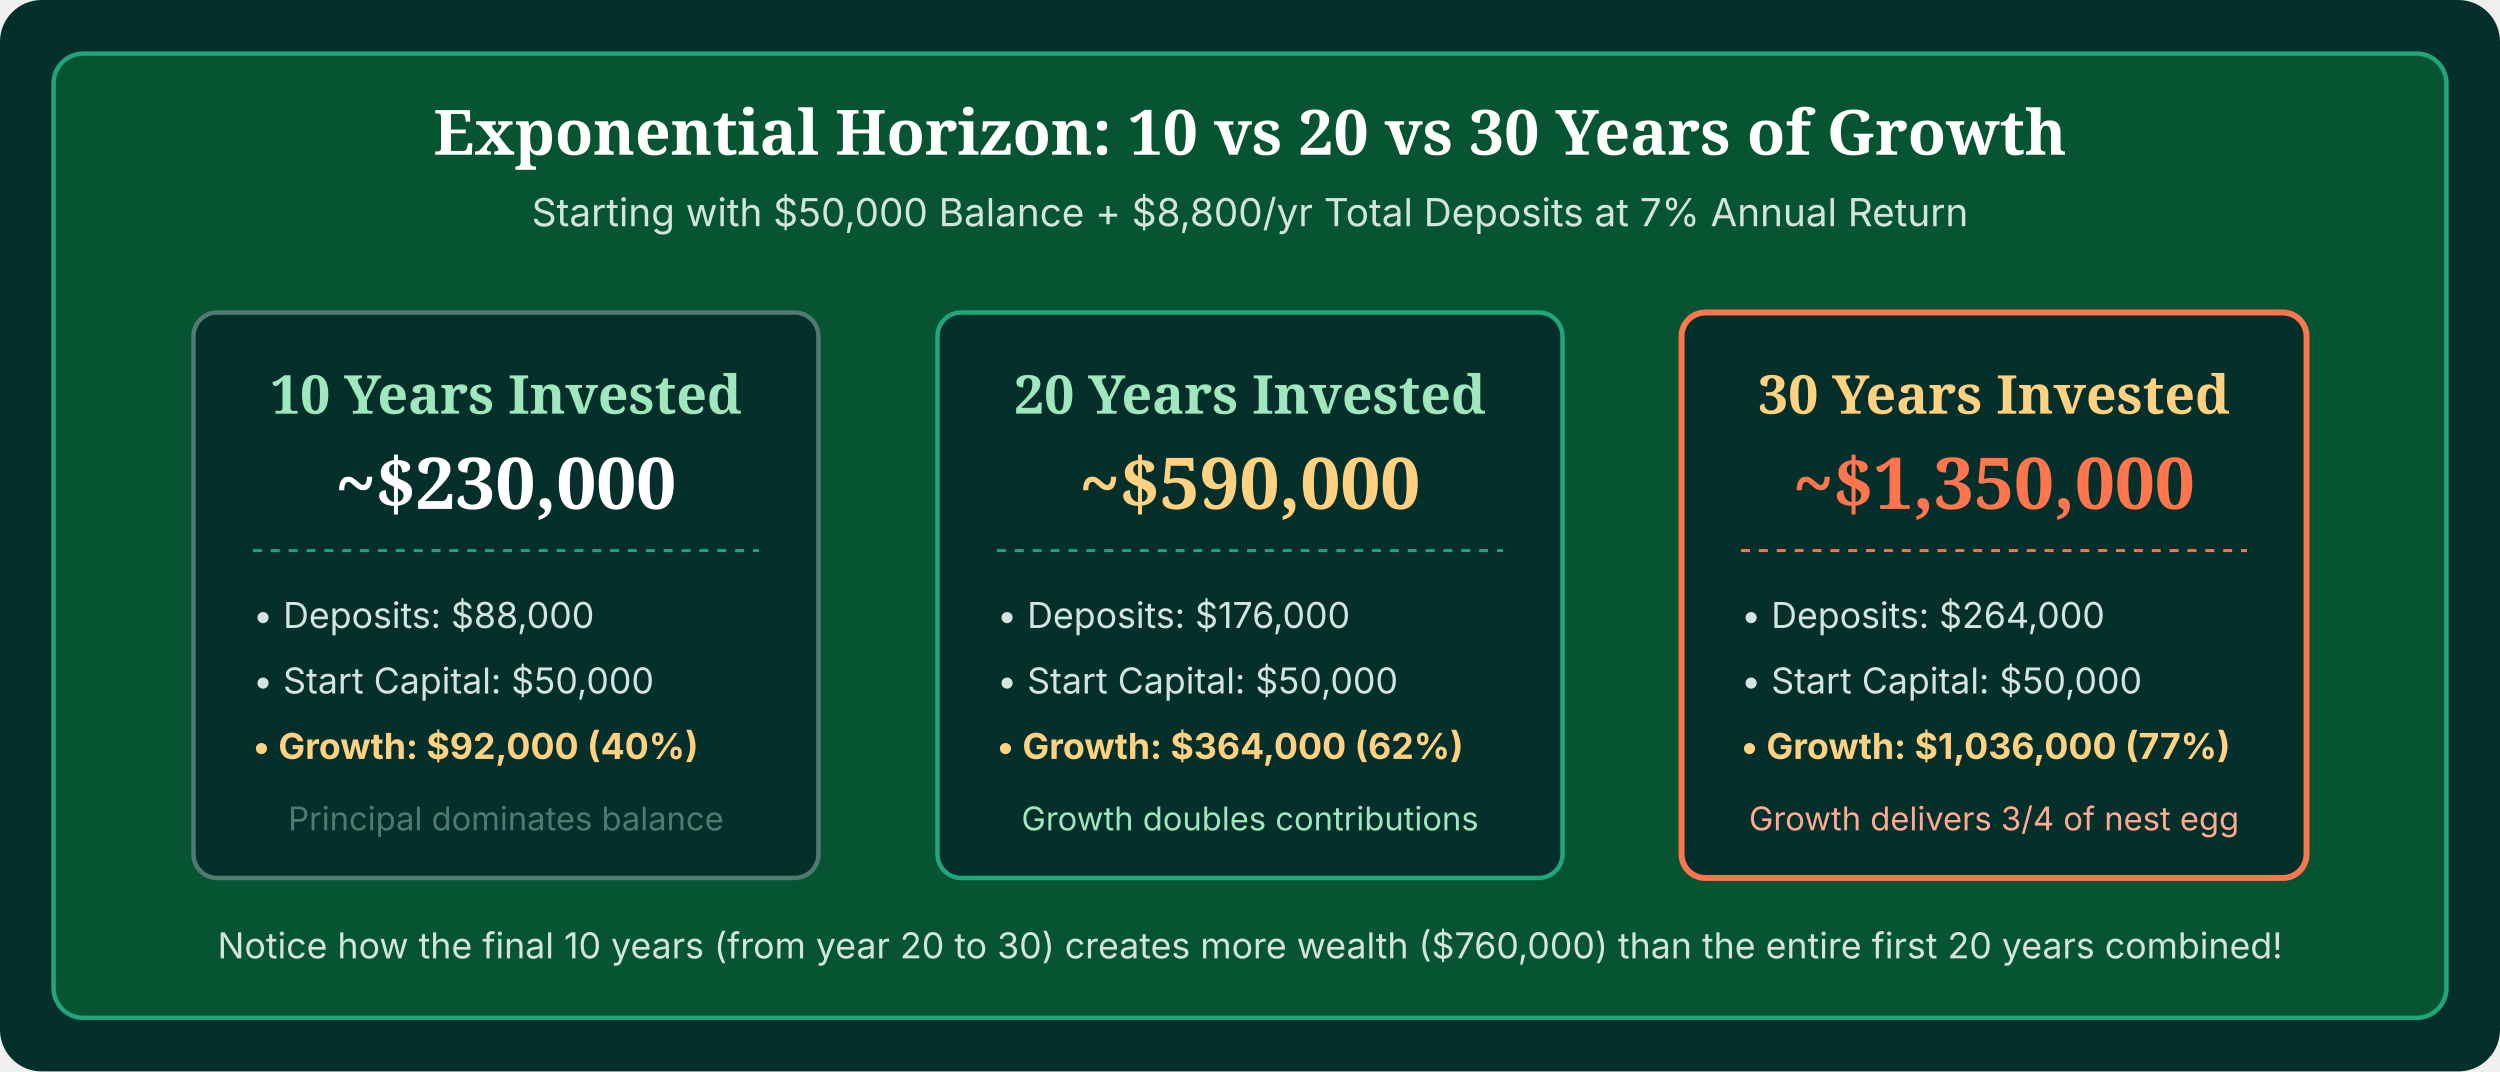
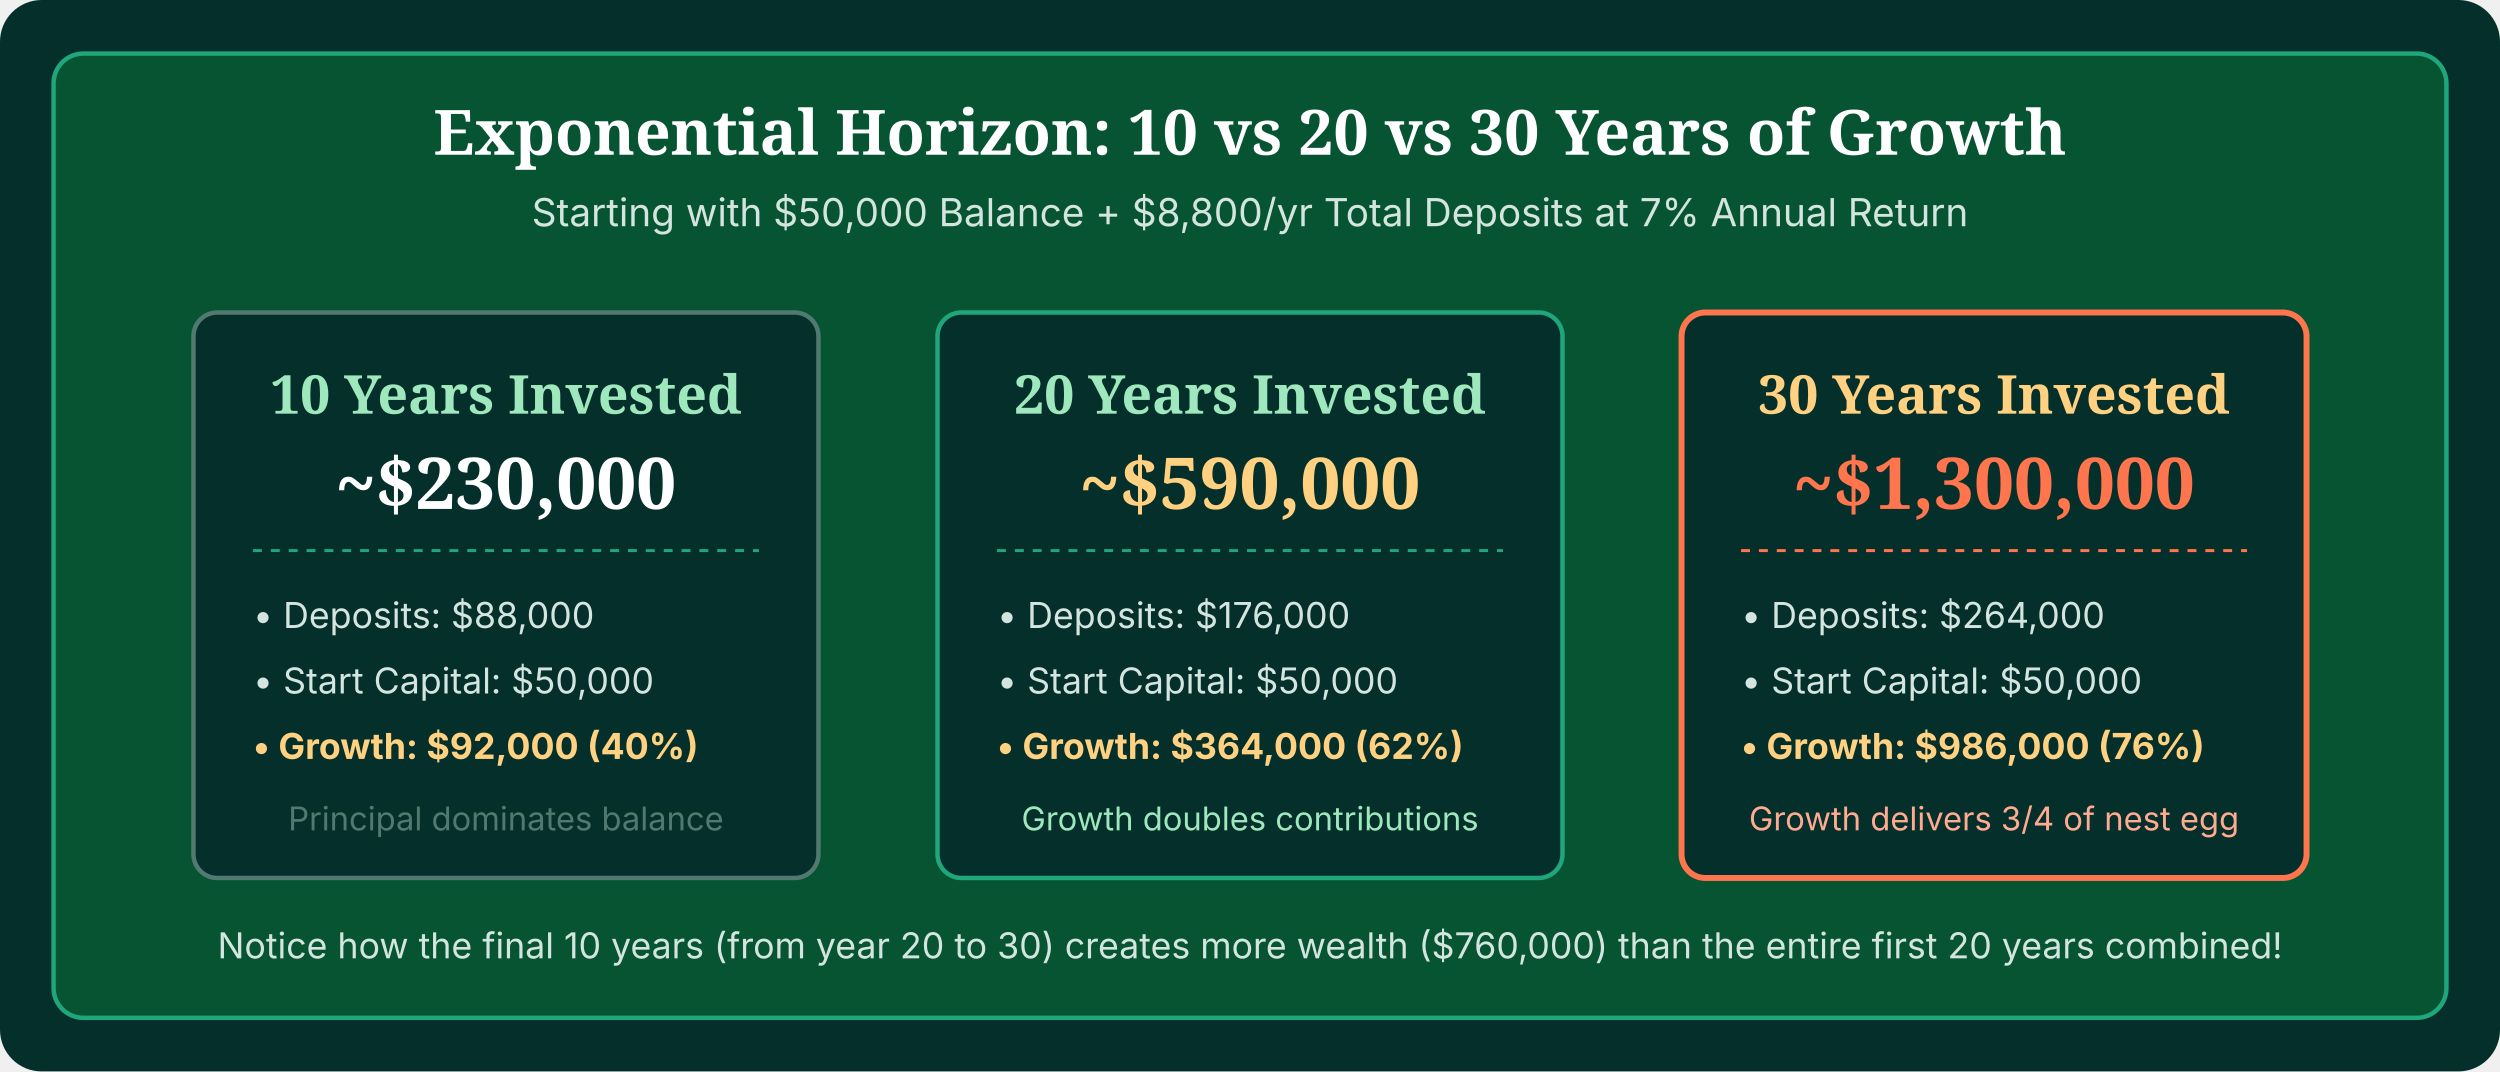
<svg xmlns="http://www.w3.org/2000/svg" viewBox="0 0 840 360" width="100%" height="100%" role="img" aria-label="10, 20, and 30 Year 401k Growth Comparison">
  <rect width="840" height="360" rx="14" fill="#042F2A" />
  <rect x="18" y="18" width="804" height="324" rx="10" fill="#075433" stroke="#20A67B" stroke-width="1.5" />
  <text x="420" y="52" fill="#FFFFFF" font-family="'Fraunces', Georgia, serif" font-size="21" font-weight="700" text-anchor="middle">Exponential Horizon: 10 vs 20 vs 30 Years of Growth</text>
  <text x="420" y="76" fill="#D3E5DE" font-family="'Inter', sans-serif" font-size="13" text-anchor="middle">Starting with $50,000 Balance + $8,800/yr Total Deposits at 7% Annual Return</text>
  <g transform="translate(65, 105)">
    <rect width="210" height="190" rx="8" fill="#042F2A" stroke="#52796F" stroke-width="1.5" />
    <text x="105" y="34" fill="#9FE7BD" font-family="'Fraunces', serif" font-size="18" font-weight="700" text-anchor="middle">10 Years Invested</text>
    <text x="105" y="66" fill="#FFFFFF" font-family="'Fraunces', serif" font-size="24" font-weight="700" text-anchor="middle">~$230,000</text>
    <line x1="20" y1="80" x2="190" y2="80" stroke="#20A67B" stroke-width="1" stroke-dasharray="3 3" />
    <text x="20" y="106" fill="#D3E5DE" font-family="'Inter', sans-serif" font-size="12">• Deposits: $88,000</text>
    <text x="20" y="128" fill="#D3E5DE" font-family="'Inter', sans-serif" font-size="12">• Start Capital: $50,000</text>
    <text x="20" y="150" fill="#FFD180" font-family="'Inter', sans-serif" font-size="12" font-weight="700">• Growth: $92,000 (40%)</text>
    <text x="105" y="174" fill="#52796F" font-family="'Inter', sans-serif" font-size="11" text-anchor="middle">Principal dominates balance</text>
  </g>
  <g transform="translate(315, 105)">
    <rect width="210" height="190" rx="8" fill="#042F2A" stroke="#20A67B" stroke-width="1.5" />
    <text x="105" y="34" fill="#9FE7BD" font-family="'Fraunces', serif" font-size="18" font-weight="700" text-anchor="middle">20 Years Invested</text>
    <text x="105" y="66" fill="#FFD180" font-family="'Fraunces', serif" font-size="24" font-weight="700" text-anchor="middle">~$590,000</text>
    <line x1="20" y1="80" x2="190" y2="80" stroke="#20A67B" stroke-width="1" stroke-dasharray="3 3" />
    <text x="20" y="106" fill="#D3E5DE" font-family="'Inter', sans-serif" font-size="12">• Deposits: $176,000</text>
    <text x="20" y="128" fill="#D3E5DE" font-family="'Inter', sans-serif" font-size="12">• Start Capital: $50,000</text>
    <text x="20" y="150" fill="#FFD180" font-family="'Inter', sans-serif" font-size="12" font-weight="700">• Growth: $364,000 (62%)</text>
    <text x="105" y="174" fill="#9FE7BD" font-family="'Inter', sans-serif" font-size="11" text-anchor="middle">Growth doubles contributions</text>
  </g>
  <g transform="translate(565, 105)">
    <rect width="210" height="190" rx="8" fill="#042F2A" stroke="#FF754D" stroke-width="2" />
    <text x="105" y="34" fill="#FFD180" font-family="'Fraunces', serif" font-size="18" font-weight="700" text-anchor="middle">30 Years Invested</text>
-     <text x="105" y="66" fill="#FF754D" font-family="'Fraunces', serif" font-size="24" font-weight="700" text-anchor="middle">~$1,350,000</text>
+     <text x="105" y="66" fill="#FF754D" font-family="'Fraunces', serif" font-size="24" font-weight="700" text-anchor="middle">~$1,300,000</text>
    <line x1="20" y1="80" x2="190" y2="80" stroke="#FF754D" stroke-width="1" stroke-dasharray="3 3" />
    <text x="20" y="106" fill="#D3E5DE" font-family="'Inter', sans-serif" font-size="12">• Deposits: $264,000</text>
    <text x="20" y="128" fill="#D3E5DE" font-family="'Inter', sans-serif" font-size="12">• Start Capital: $50,000</text>
-     <text x="20" y="150" fill="#FFD180" font-family="'Inter', sans-serif" font-size="12" font-weight="700">• Growth: $1,036,000 (77%)</text>
+     <text x="20" y="150" fill="#FFD180" font-family="'Inter', sans-serif" font-size="12" font-weight="700">• Growth: $986,000 (76%)</text>
    <text x="105" y="174" fill="#FFAB91" font-family="'Inter', sans-serif" font-size="11" text-anchor="middle">Growth delivers 3/4 of nest egg</text>
  </g>
  <text x="420" y="322" fill="#D3E5DE" font-family="'Inter', sans-serif" font-size="12" text-anchor="middle">
    Notice how the final 10 years (from year 20 to 30) creates more wealth ($760,000) than the entire first 20 years combined!
  </text>
</svg>
